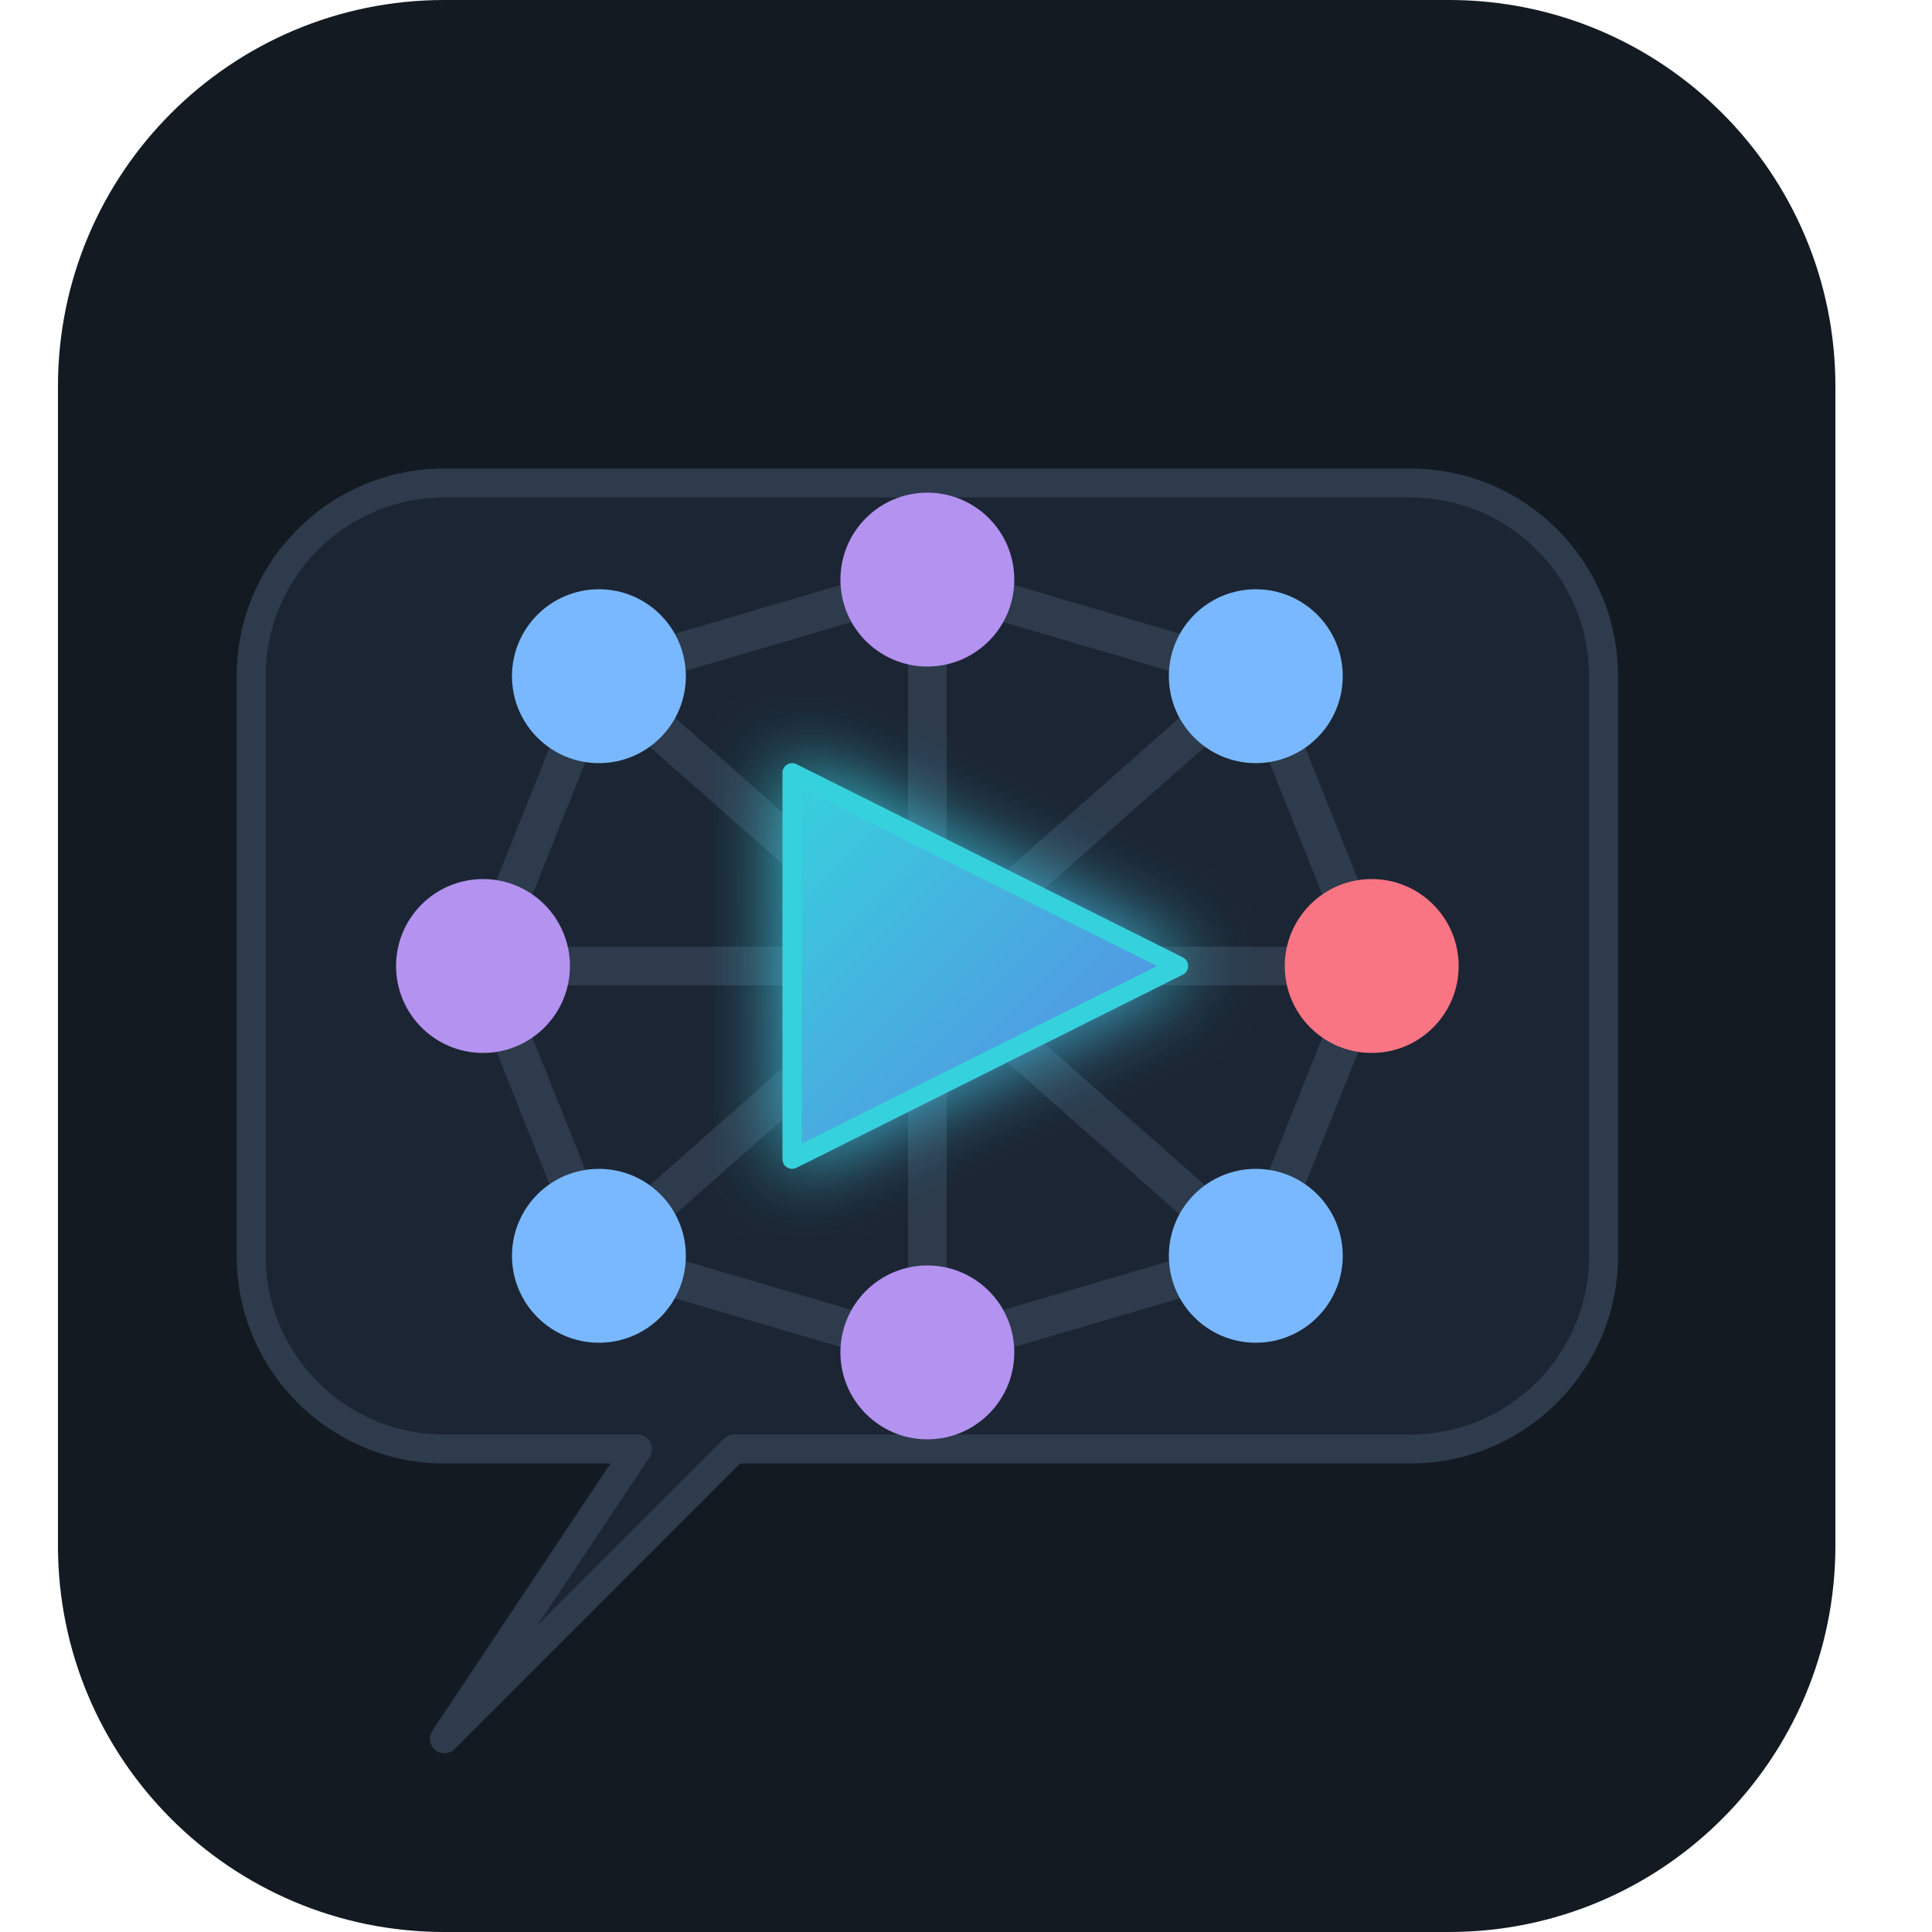
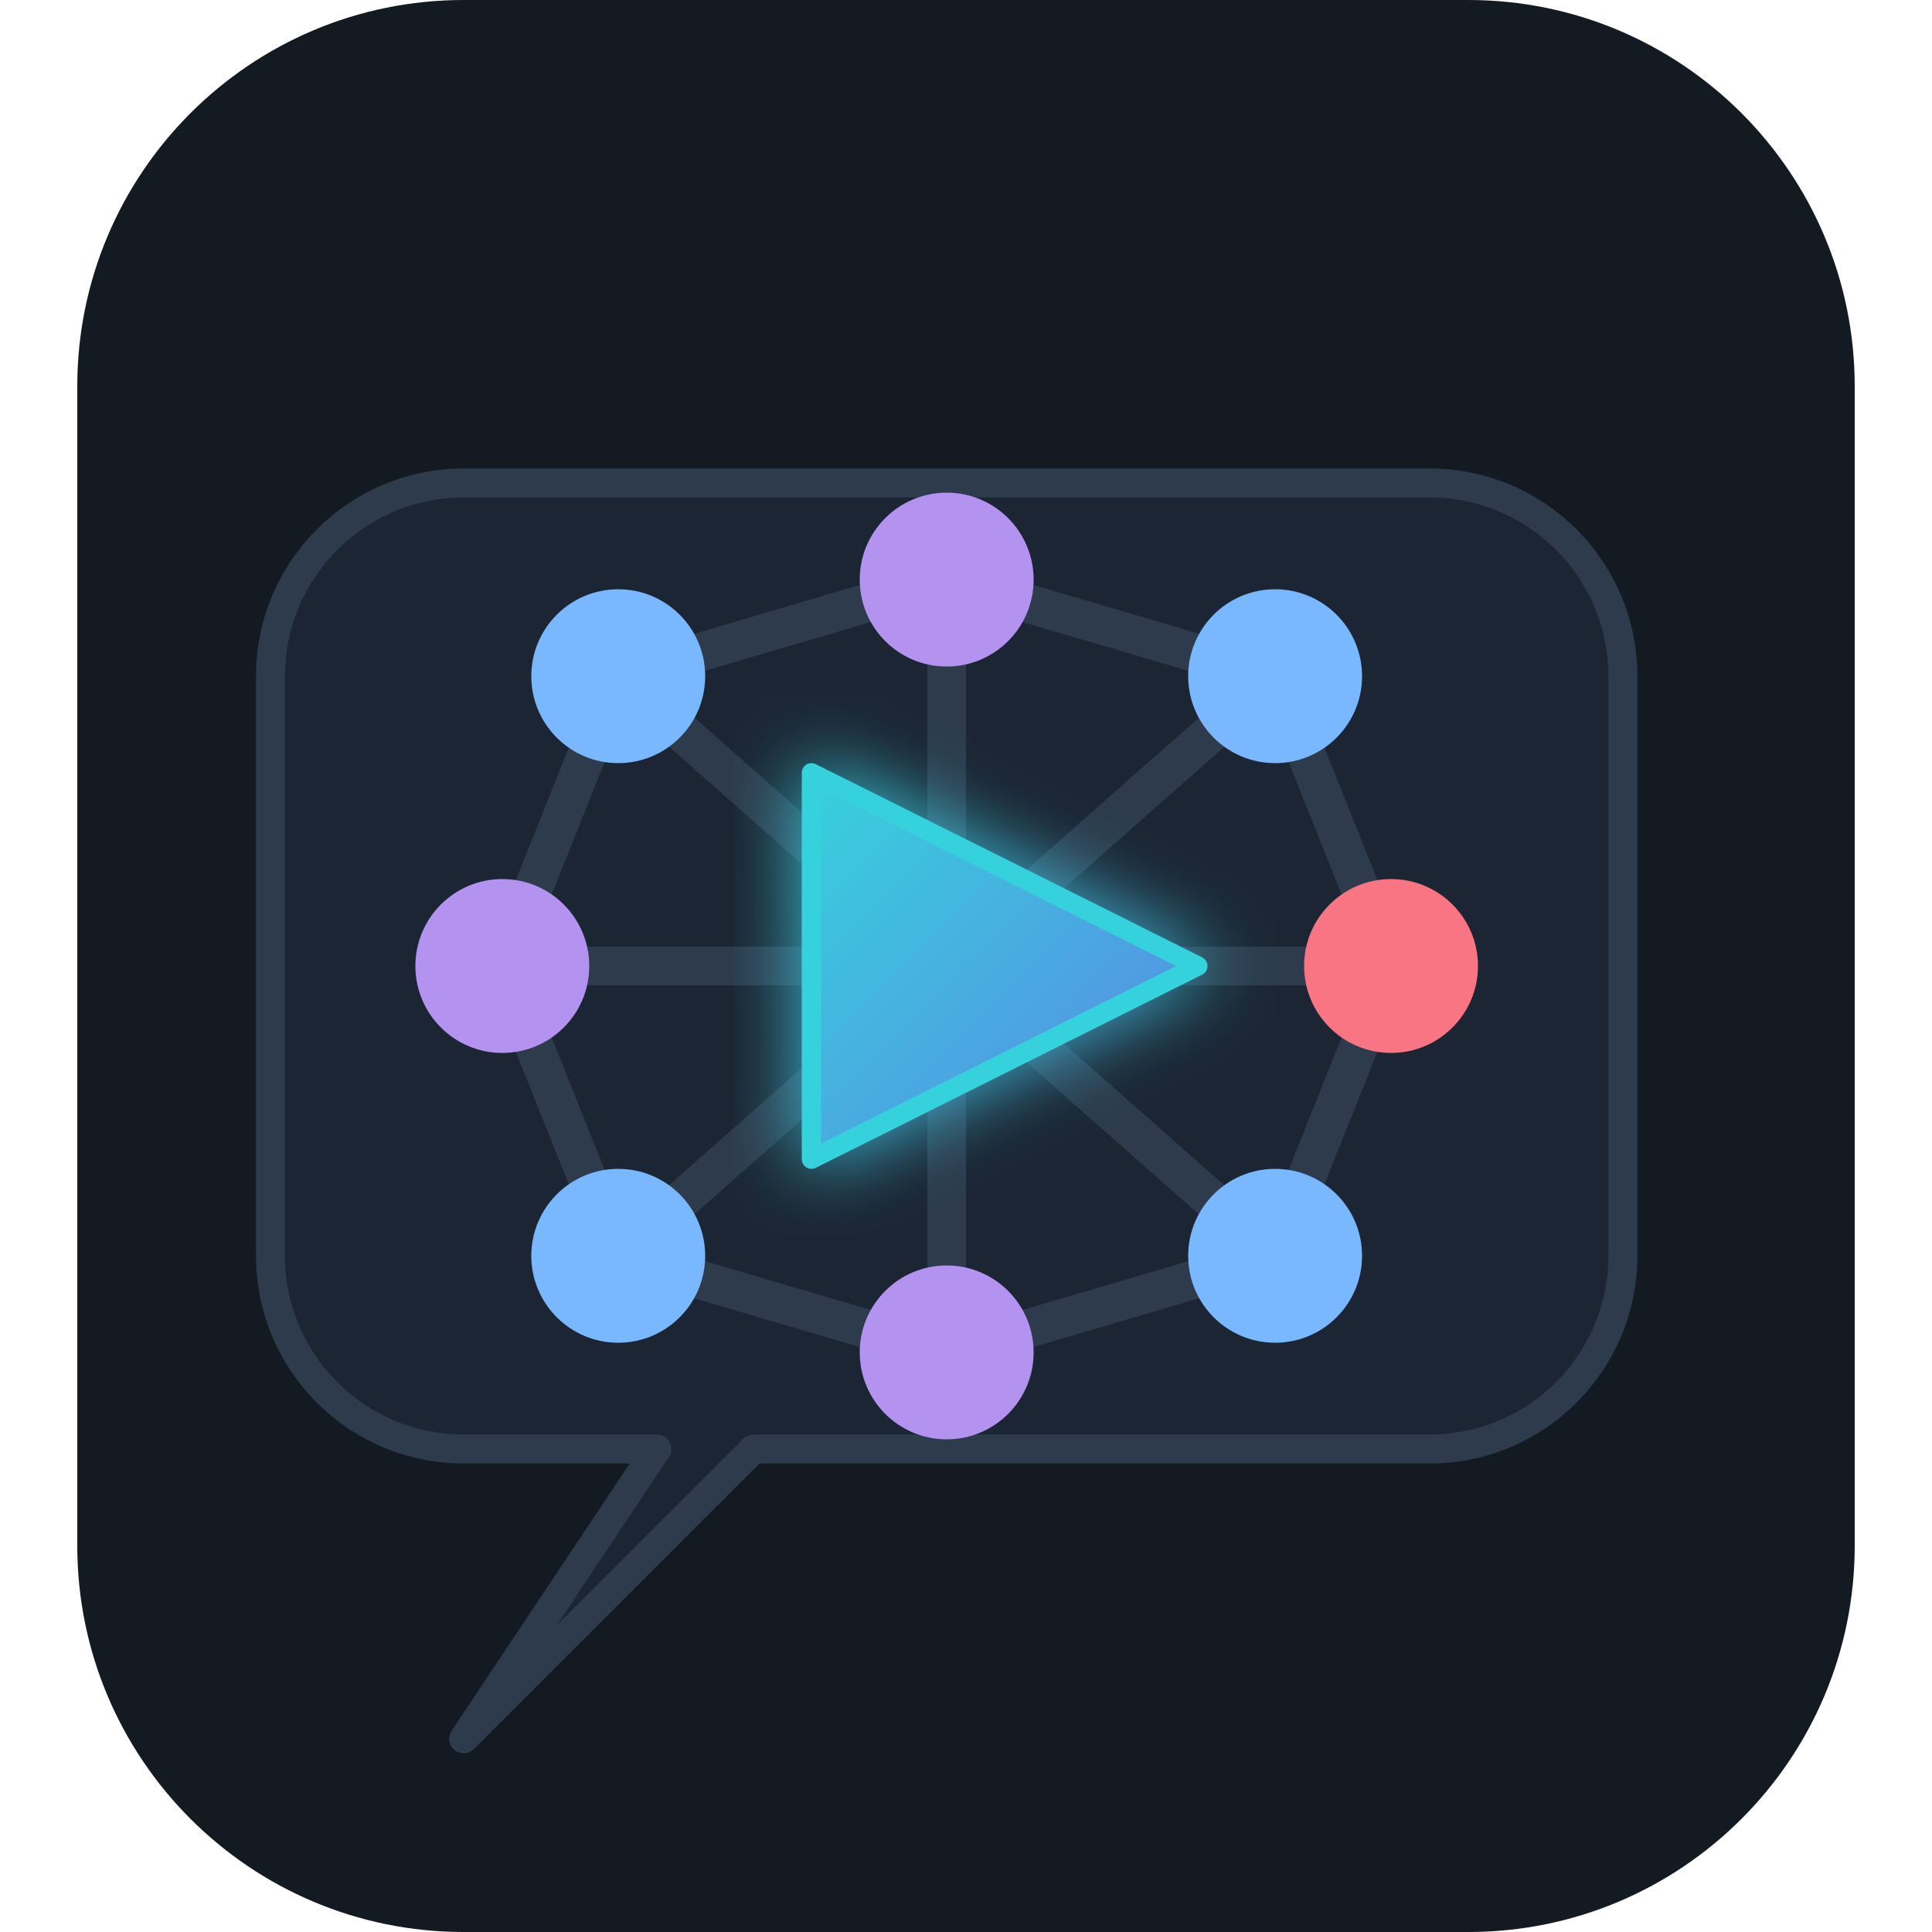
- <svg xmlns="http://www.w3.org/2000/svg" viewBox="-3 0 100 100" width="100" height="100">
+ <svg xmlns="http://www.w3.org/2000/svg" viewBox="-4 0 100 100" width="100" height="100">
  <defs>
    <filter id="glow" x="-20%" y="-20%" width="140%" height="140%">
      <feGaussianBlur stdDeviation="2" result="blur" />
      <feComposite in="SourceGraphic" in2="blur" operator="over" />
    </filter>
    <linearGradient id="playGradient" x1="0%" y1="0%" x2="100%" y2="100%">
      <stop offset="0%" stop-color="#36d1dc" />
      <stop offset="100%" stop-color="#5b86e5" />
    </linearGradient>
  </defs>
  <rect width="92" height="100" rx="20" fill="#131a22" />
  <path d="M 20,25 L 70,25 A 10 10 0 0 1 80,35 L 80,65 A 10 10 0 0 1 70,75 L 35,75 L 20,90 L 30,75 L 20,75 A 10 10 0 0 1 10,65 L 10,35 A 10 10 0 0 1 20,25 Z" fill="#1c2533" stroke="#2d3b4c" stroke-width="1.5" stroke-linejoin="round" />
  <g stroke="#2d3b4c" stroke-width="2" stroke-linecap="round">
    <line x1="28" y1="35" x2="45" y2="30" />
    <line x1="45" y1="30" x2="62" y2="35" />
    <line x1="22" y1="50" x2="68" y2="50" />
    <line x1="28" y1="65" x2="45" y2="70" />
    <line x1="45" y1="70" x2="62" y2="65" />
    <line x1="28" y1="35" x2="22" y2="50" />
    <line x1="62" y1="35" x2="68" y2="50" />
    <line x1="22" y1="50" x2="28" y2="65" />
    <line x1="68" y1="50" x2="62" y2="65" />
    <line x1="28" y1="35" x2="62" y2="65" />
    <line x1="62" y1="35" x2="28" y2="65" />
    <line x1="45" y1="30" x2="45" y2="70" />
    <line x1="22" y1="50" x2="68" y2="50" />
  </g>
  <g>
    <circle cx="28" cy="35" r="4.5" fill="#79b8ff" />
    <circle cx="45" cy="30" r="4.5" fill="#b392f0" />
    <circle cx="62" cy="35" r="4.5" fill="#79b8ff" />
    <circle cx="22" cy="50" r="4.5" fill="#b392f0" />
    <circle cx="68" cy="50" r="4.5" fill="#f97583" />
    <circle cx="28" cy="65" r="4.5" fill="#79b8ff" />
    <circle cx="45" cy="70" r="4.5" fill="#b392f0" />
    <circle cx="62" cy="65" r="4.5" fill="#79b8ff" />
  </g>
  <g filter="url(#glow)">
    <polygon points="38,40 38,60 58,50" fill="url(#playGradient)" stroke="#36d1dc" stroke-width="1" stroke-linejoin="round" />
  </g>
</svg>
